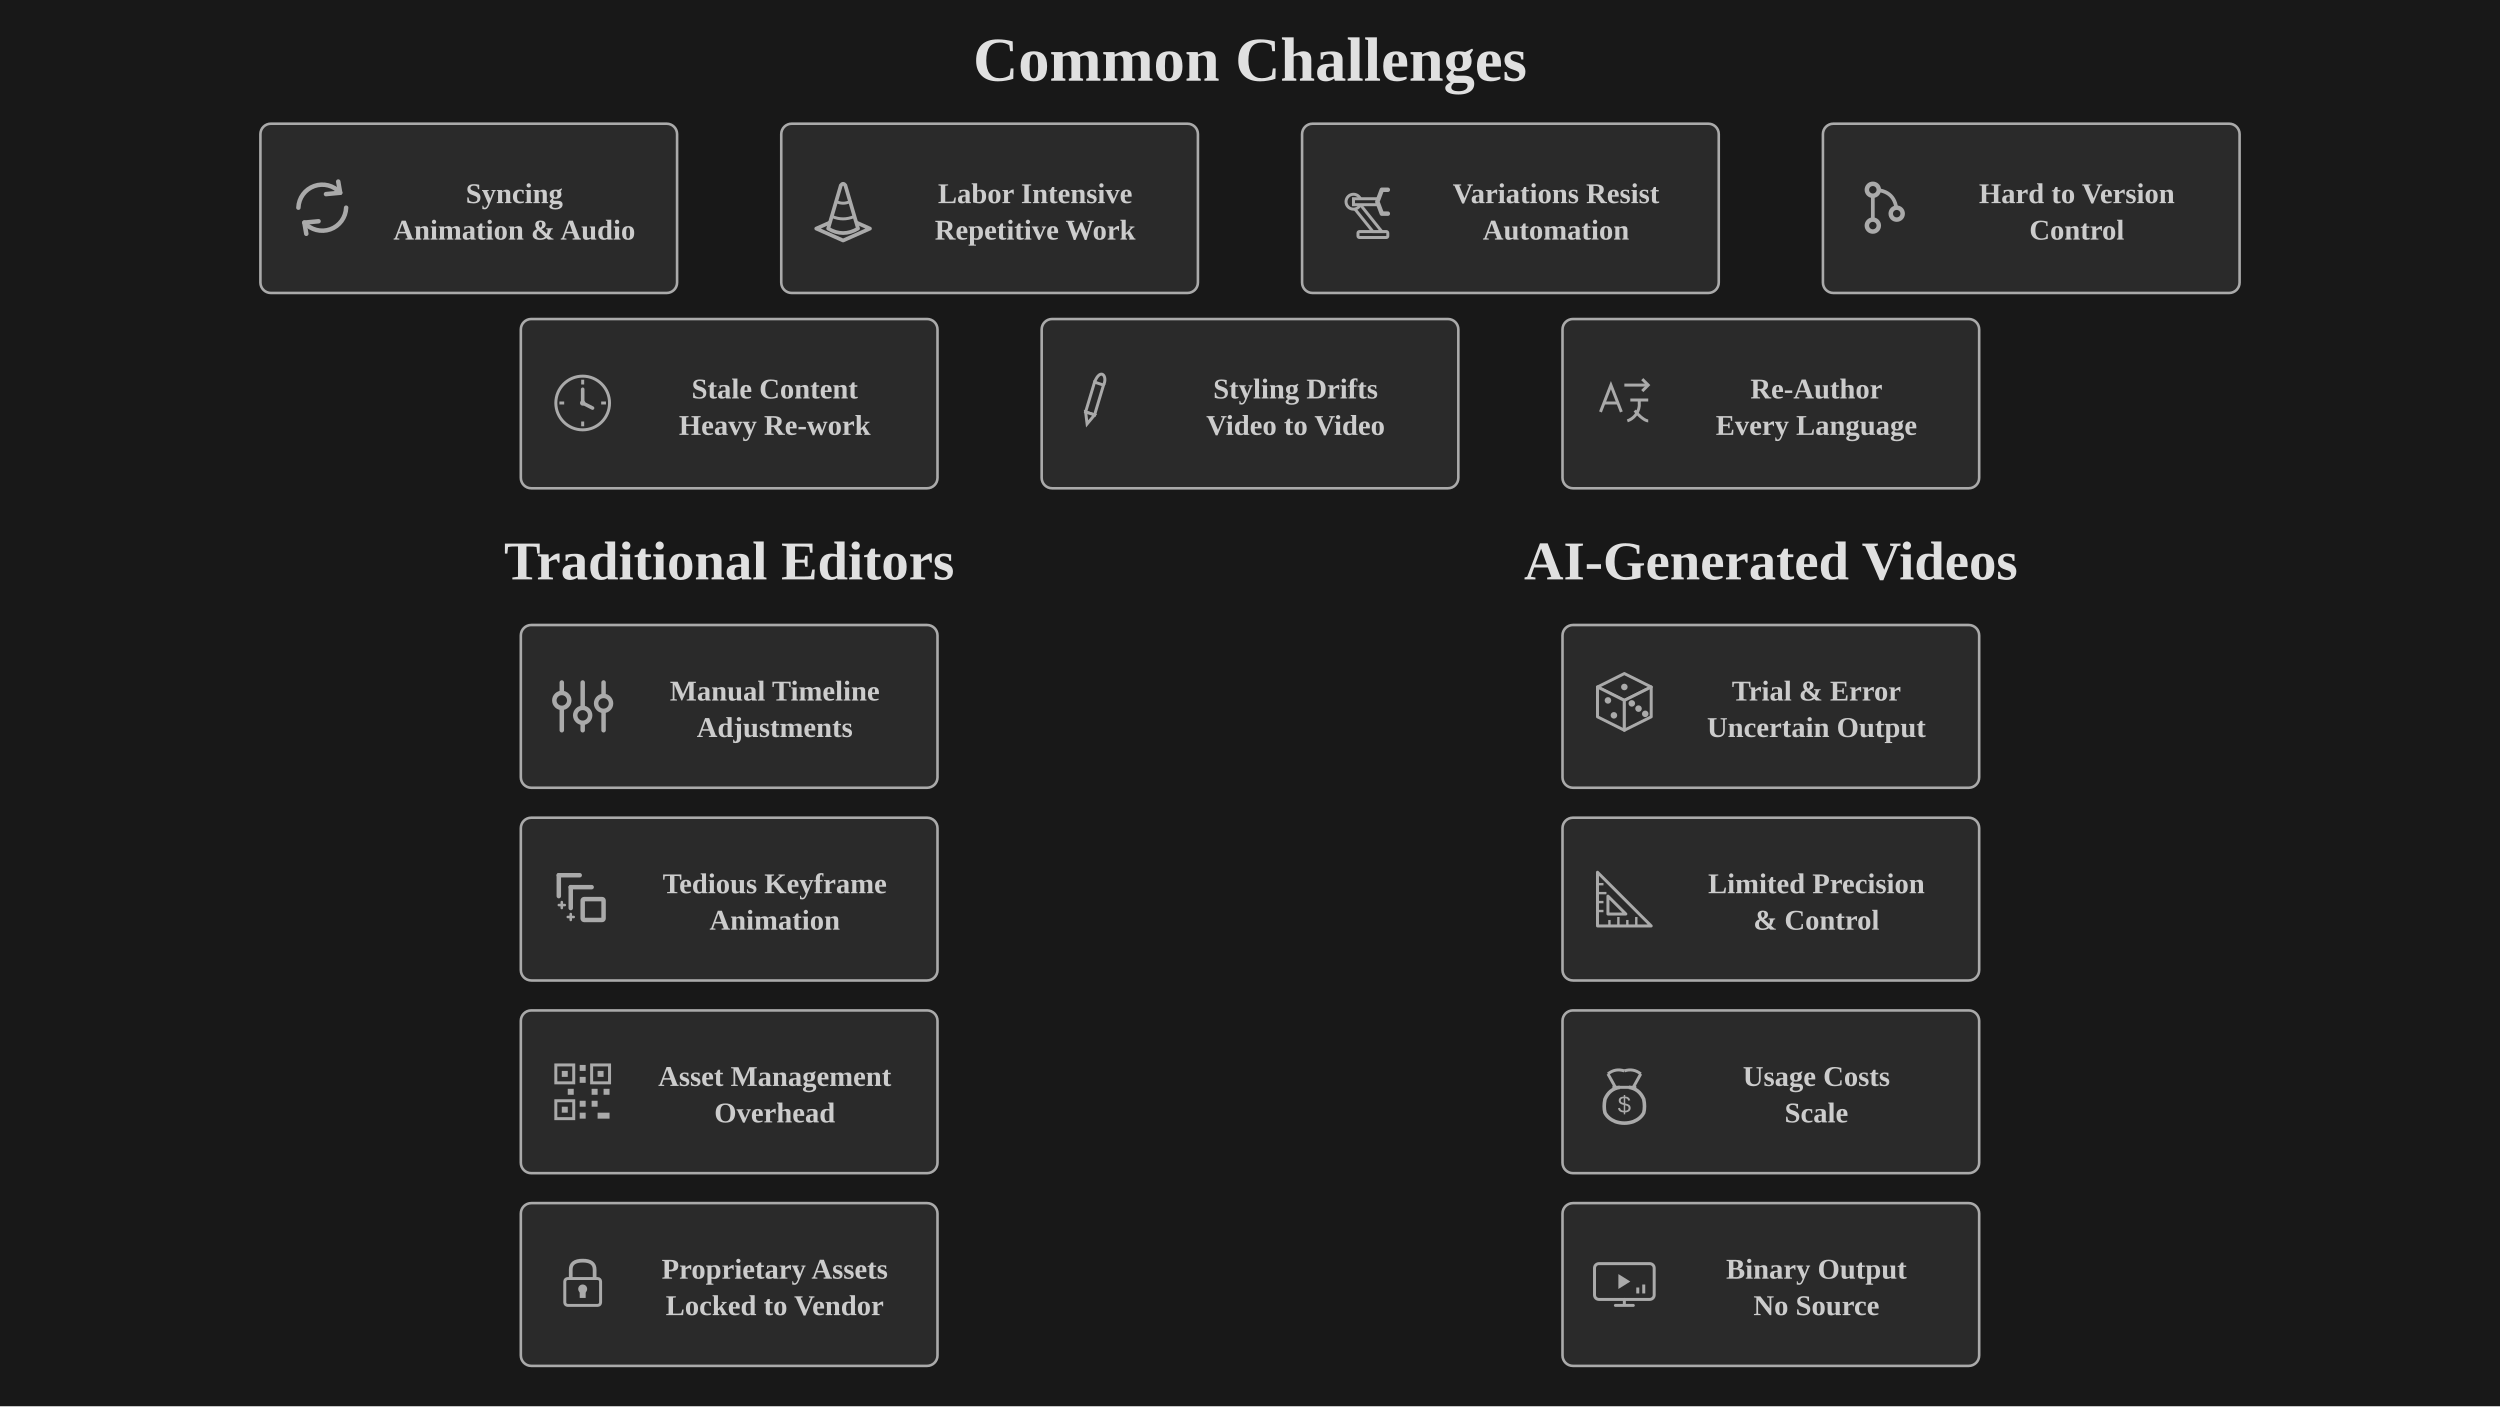
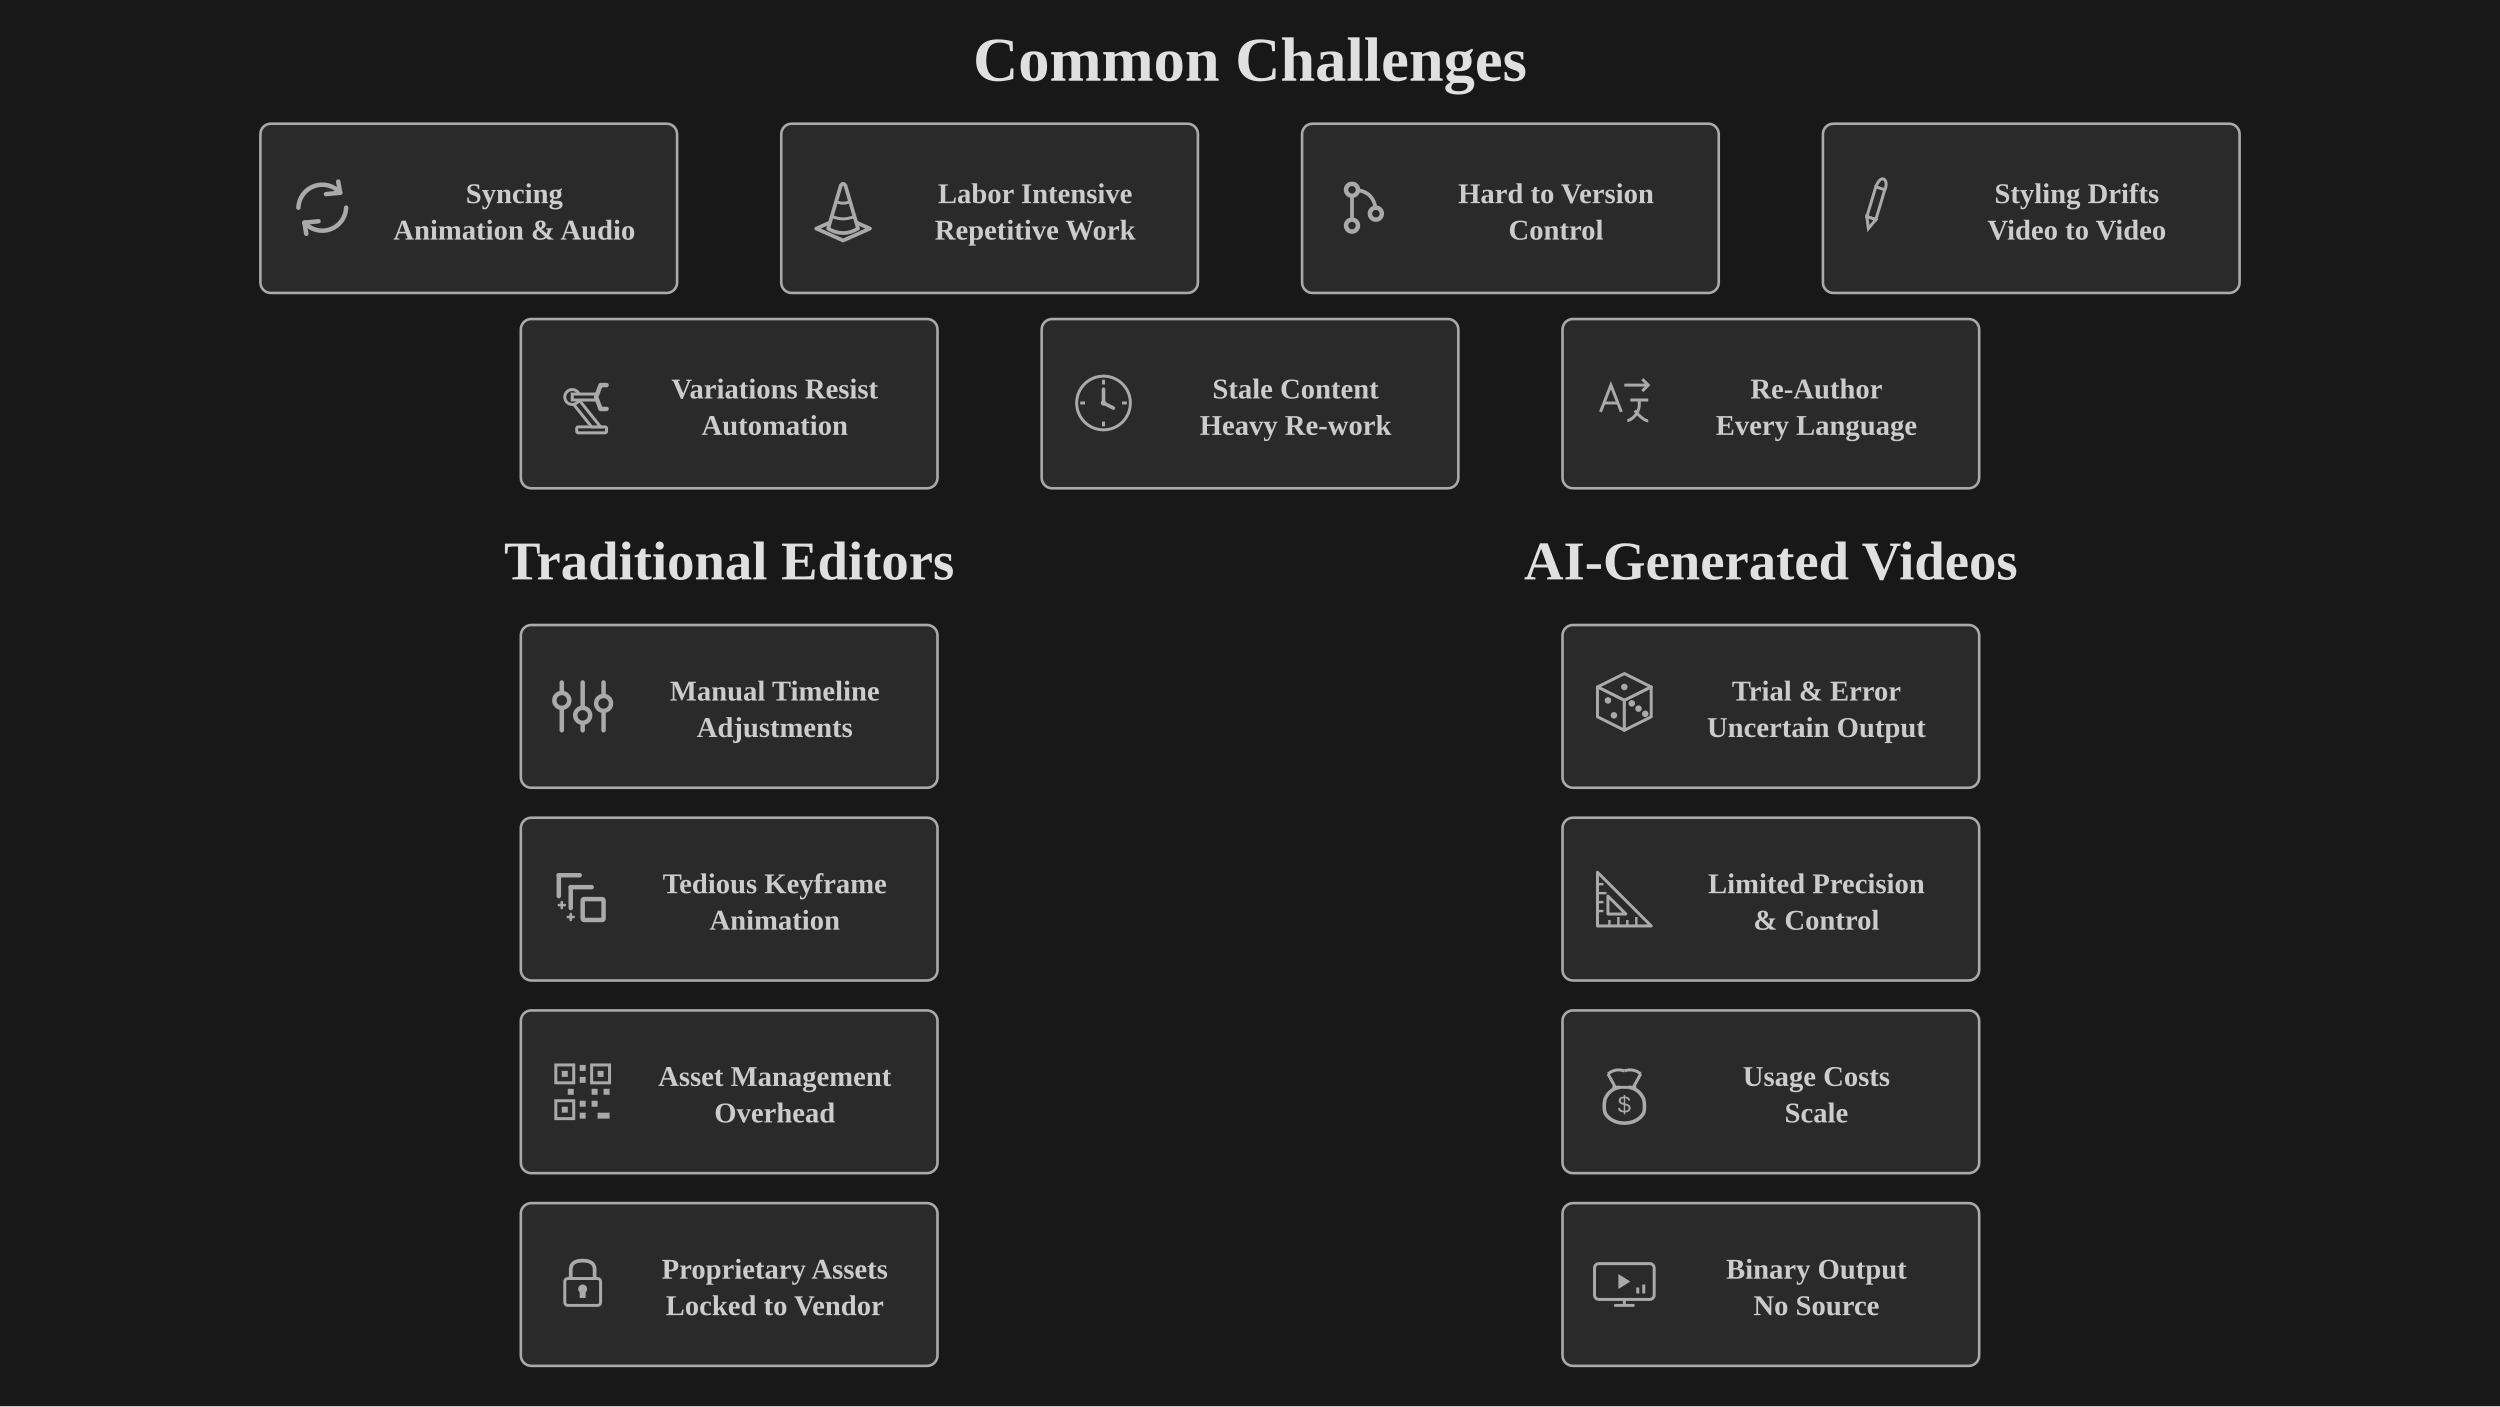
<svg xmlns="http://www.w3.org/2000/svg" id="challenge" width="1920" height="1080" viewBox="0 0 1920 1080">
  <rect width="1920" height="1080" class="canvas-bg" />
  <defs>
    <style>
            /* ── Mapping only: class -&gt; variable. The VALUES live in
                  ../style/theme_dark.css and ../style/theme_light.css. ───────
               Every var() carries the DARK value as its fallback, so this file
               opened on its own shows the dark theme rather than unstyled
               shapes. ⚠️ GENERATED — see resource/temp/make_scenes.py. */

            .canvas-bg {
                fill: var(--scene-background-color, #181818);
            }

            /* The icon catalog's vocabulary — only the classes this scene's
               own glyphs carry. */
            .icon-fill {
                fill: var(--icon-fill, #2a2a2a);
            }

            .icon-fill-dark {
                fill: var(--icon-fill-dark, #aaaaaa);
            }

            .icon-stroke {
                stroke: var(--icon-stroke, #aaaaaa);
            }

            /* The fifteen pain-point boxes. Fill and stroke are split across two
               classes because the same rect takes both and the icons reuse
               neither — `class="box-bg box-stroke"` is the whole mapping. */
            .box-bg {
                fill: var(--box-fill-color, #2a2a2a);
            }

            .box-stroke {
                stroke: var(--box-stroke-color, #aaaaaa);
            }

            /* A box's own two lines. Size and weight are authored here rather
               than per element: every one is the same label at the same rank. */
            .box-text {
                fill: var(--box-text-color, #cccccc);
                font-family: var(--diagram-font-family, Arial, "Liberation Sans", Helvetica, sans-serif);
                font-size: 22px;
                font-weight: bold;
                text-anchor: middle;
            }

            /* The band heading and the two section headings. Size stays on the
               elements — 48 for the band, 42 for a section. */
            .text-primary {
                fill: var(--title-text-color, #e0e0e0);
                font-family: var(--diagram-font-family, Arial, "Liberation Sans", Helvetica, sans-serif);
            }
        </style>
    <symbol id="sync" viewBox="0 0 24 24">
      <path d="M 4,12 A 8,8 0 0,1 18,7" fill="none" class="icon-stroke" stroke-width="1.5" stroke-linecap="round" />
      <path d="M 17.35,3.25 L 18,7 L 13.25,7.45" fill="none" class="icon-stroke" stroke-width="1.5" stroke-linecap="round" stroke-linejoin="round" />
      <path d="M 20,12 A 8,8 0 0,1 6,17" fill="none" class="icon-stroke" stroke-width="1.5" stroke-linecap="round" />
      <path d="M 6.65,20.75 L 6,17 L 10.75,16.55" fill="none" class="icon-stroke" stroke-width="1.5" stroke-linecap="round" stroke-linejoin="round" />
    </symbol>
    <symbol id="street_cone" viewBox="0 0 24 24">
      <path d="M 3,19 L 12,15 L 21,19 L 12,23 Z" class="icon-fill icon-stroke" stroke-width="1.25" stroke-linejoin="round" />
      <path d="M 11.25,4.5 L 7,19 Q 12,22 17,19 L 12.75,4.5 Q 12,3.5 11.25,4.5 Z" class="icon-fill icon-stroke" stroke-width="1.25" stroke-linecap="round" stroke-linejoin="round" />
      <path d="M 9.8,10 Q 12,11 14.2,10" fill="none" class="icon-stroke" stroke-width="1" stroke-linecap="round" />
      <path d="M 8.4,15 Q 12,16.5 15.6,15" fill="none" class="icon-stroke" stroke-width="1" stroke-linecap="round" />
    </symbol>
+     <symbol id="version" viewBox="0 0 24 24">
+       <line x1="8" y1="6" x2="8" y2="18" class="icon-stroke" stroke-width="1.25" stroke-linecap="round" />
+       <path d="M 8,6 Q 16,6 16,14" fill="none" class="icon-stroke" stroke-width="1.25" stroke-linecap="round" />
+       <circle cx="8" cy="6" r="2" class="icon-fill icon-stroke" stroke-width="1.5" />
+       <circle cx="8" cy="18" r="2" class="icon-fill icon-stroke" stroke-width="1.5" />
+       <circle cx="16" cy="14" r="2" class="icon-fill icon-stroke" stroke-width="1.5" />
+     </symbol>
+     <symbol id="pen2" viewBox="0 0 24 24">
+       <polygon points="9,5 6,15 9,16 12,6 9,5" class="icon-fill icon-stroke" stroke-width="1" />
+       <path d="M 12,6 C 13.5,3 11,0 9,5" fill="none" class="icon-stroke" stroke-width="1" />
+       <polygon points="6,15 6.5,19 9,16" class="icon-fill icon-stroke" stroke-width="1" />
+     </symbol>
    <symbol id="robotic_arm" viewBox="0 0 24 24">
      <rect x="10" y="20" width="10" height="2" rx="0.5" class="icon-fill icon-stroke" stroke-width="1" />
      <path d="M 15,20 L 7,10 L 10,10 L 18,20 Z" class="icon-fill icon-stroke" stroke-width="1" />
      <circle cx="8.5" cy="10" r="2.5" class="icon-fill icon-stroke" stroke-width="1" />
      <rect x="8.5" y="9" width="8" height="2" class="icon-fill icon-stroke" stroke-width="1" />
      <path d="M 20,6 L 18,6 L 16.5,10 L 18,14 L 20,14" fill="none" class="icon-stroke" stroke-width="1.5" stroke-linecap="round" stroke-linejoin="round" />
    </symbol>
-     <symbol id="version" viewBox="0 0 24 24">
-       <line x1="8" y1="6" x2="8" y2="18" class="icon-stroke" stroke-width="1.25" stroke-linecap="round" />
-       <path d="M 8,6 Q 16,6 16,14" fill="none" class="icon-stroke" stroke-width="1.25" stroke-linecap="round" />
-       <circle cx="8" cy="6" r="2" class="icon-fill icon-stroke" stroke-width="1.5" />
-       <circle cx="8" cy="18" r="2" class="icon-fill icon-stroke" stroke-width="1.5" />
-       <circle cx="16" cy="14" r="2" class="icon-fill icon-stroke" stroke-width="1.5" />
-     </symbol>
    <symbol id="clock" viewBox="0 0 24 24">
      <circle cx="12" cy="12" r="9" class="icon-fill icon-stroke" stroke-width="1" />
      <path d="M 12,4.2 L 12,5.8 M 19.8,12 L 18.2,12 M 12,19.8 L 12,18.2 M 4.2,12 L 5.8,12" fill="none" class="icon-stroke" stroke-width="1" />
      <path d="M 12,12 L 12,7.4 M 12,12 L 15.3,13.7" fill="none" class="icon-stroke" stroke-width="1.2" stroke-linecap="round" />
      <circle cx="12" cy="12" r="0.9" class="icon-fill-dark" />
-     </symbol>
-     <symbol id="pen2" viewBox="0 0 24 24">
-       <polygon points="9,5 6,15 9,16 12,6 9,5" class="icon-fill icon-stroke" stroke-width="1" />
-       <path d="M 12,6 C 13.5,3 11,0 9,5" fill="none" class="icon-stroke" stroke-width="1" />
-       <polygon points="6,15 6.5,19 9,16" class="icon-fill icon-stroke" stroke-width="1" />
    </symbol>
    <symbol id="language" viewBox="0 0 24 24">
      <path d="m4 15 3.5-9L11 15" fill="none" class="icon-stroke" stroke-width="1" />
      <path d="M5.3 12h4.4" fill="none" class="icon-stroke" stroke-width="1" />
      <path d="M12 6h8" fill="none" class="icon-stroke" stroke-width="1" />
      <path d="m18 4 2 2-2 2" fill="none" class="icon-stroke" stroke-width="1" />
      <path d="M14 11h6" fill="none" class="icon-stroke" stroke-width="1" />
      <path d="M17 11v2a6 6 0 0 1-4 5" fill="none" class="icon-stroke" stroke-width="1" />
      <path d="M15.5 14.5c1.5 2 3.5 3.5 4.5 3.5" fill="none" class="icon-stroke" stroke-width="1" />
    </symbol>
    <symbol id="adjustment" viewBox="0 0 24 24">
      <line x1="5" y1="4" x2="5" y2="20" class="icon-stroke" stroke-width="1.5" stroke-linecap="round" />
      <line x1="12" y1="4" x2="12" y2="20" class="icon-stroke" stroke-width="1.5" stroke-linecap="round" />
      <line x1="19" y1="4" x2="19" y2="20" class="icon-stroke" stroke-width="1.5" stroke-linecap="round" />
      <circle cx="5" cy="10" r="2.5" class="icon-fill icon-stroke" stroke-width="1.5" />
      <circle cx="12" cy="15" r="2.5" class="icon-fill icon-stroke" stroke-width="1.5" />
      <circle cx="19" cy="11" r="2.5" class="icon-fill icon-stroke" stroke-width="1.5" />
    </symbol>
    <symbol id="animation" viewBox="0 0 24 24">
      <line x1="4" y1="4" x2="4" y2="11" class="icon-stroke" stroke-width="1.5" stroke-linecap="round" />
      <line x1="4" y1="4" x2="11" y2="4" class="icon-stroke" stroke-width="1.5" stroke-linecap="round" />
      <line x1="8" y1="8" x2="8" y2="15" class="icon-stroke" stroke-width="1.5" stroke-linecap="round" />
      <line x1="8" y1="8" x2="15" y2="8" class="icon-stroke" stroke-width="1.5" stroke-linecap="round" />
      <rect x="12" y="12" width="7" height="7" rx="0.5" ry="0.5" class="icon-fill icon-stroke" stroke-width="1.5" />
      <line x1="4" y1="14" x2="6" y2="14" class="icon-stroke" stroke-width="0.85" stroke-linecap="round" />
      <line x1="5" y1="13" x2="5" y2="15" class="icon-stroke" stroke-width="0.85" stroke-linecap="round" />
      <line x1="7" y1="18" x2="9" y2="18" class="icon-stroke" stroke-width="0.85" stroke-linecap="round" />
      <line x1="8" y1="17" x2="8" y2="19" class="icon-stroke" stroke-width="0.85" stroke-linecap="round" />
    </symbol>
    <symbol id="qr_code" viewBox="0 0 24 24">
      <rect x="3" y="3" width="6" height="6" class="icon-fill icon-stroke" stroke-width="1" />
      <rect x="5" y="5" width="2" height="2" class="icon-fill-dark" />
      <rect x="15" y="3" width="6" height="6" class="icon-fill icon-stroke" stroke-width="1" />
      <rect x="17" y="5" width="2" height="2" class="icon-fill-dark" />
      <rect x="3" y="15" width="6" height="6" class="icon-fill icon-stroke" stroke-width="1" />
      <rect x="5" y="17" width="2" height="2" class="icon-fill-dark" />
      <rect x="11" y="3" width="2" height="2" class="icon-fill-dark" />
      <rect x="11" y="7" width="2" height="2" class="icon-fill-dark" />
      <rect x="15" y="11" width="2" height="2" class="icon-fill-dark" />
      <rect x="19" y="11" width="2" height="2" class="icon-fill-dark" />
      <rect x="11" y="15" width="2" height="2" class="icon-fill-dark" />
      <rect x="15" y="15" width="2" height="2" class="icon-fill-dark" />
      <rect x="11" y="19" width="2" height="2" class="icon-fill-dark" />
      <rect x="17" y="19" width="4" height="2" class="icon-fill-dark" />
      <rect x="7" y="11" width="2" height="2" class="icon-fill-dark" />
    </symbol>
    <symbol id="padlock" viewBox="0 0 24 24">
      <path d="M 8,10 L 8,7 Q 8,4 12,4 Q 16,4 16,7 L 16,10" fill="none" class="icon-stroke" stroke-width="1.25" />
      <rect x="6" y="10" width="12" height="9" rx="1" ry="1" class="icon-fill icon-stroke" stroke-width="1" />
      <circle cx="12" cy="13.5" r="1.5" class="icon-fill-dark" />
      <rect x="11" y="13.5" width="2" height="3" class="icon-fill-dark" />
    </symbol>
    <symbol id="die" viewBox="0 0 24 24">
      <path d="M 12,1 L 21,5.5 L 12,10 L 3,5.5 Z" class="icon-fill icon-stroke" stroke-width="1" stroke-linejoin="round" />
      <path d="M 3,5.5 L 12,10 L 12,20 L 3,15.5 Z" class="icon-fill icon-stroke" stroke-width="1" stroke-linejoin="round" />
      <path d="M 12,10 L 21,5.5 L 21,15.5 L 12,20 Z" class="icon-fill icon-stroke" stroke-width="1" stroke-linejoin="round" />
      <circle cx="12" cy="5.5" r="1.1" class="icon-fill-dark" />
      <circle cx="6.5" cy="10" r="1.1" class="icon-fill-dark" />
      <circle cx="8.5" cy="15" r="1.1" class="icon-fill-dark" />
      <circle cx="14.5" cy="11" r="1.1" class="icon-fill-dark" />
      <circle cx="16.75" cy="12.75" r="1.1" class="icon-fill-dark" />
      <circle cx="19" cy="14.5" r="1.1" class="icon-fill-dark" />
    </symbol>
    <symbol id="square_ruler" viewBox="0 0 24 24">
      <path d="M 3,3 L 3,21 L 21,21 Z M 6.5,11 L 6.5,17 L 12.5,17 Z" class="icon-fill icon-stroke" stroke-width="1" stroke-linejoin="round" />
      <line x1="3" y1="7" x2="5" y2="7" class="icon-stroke" stroke-width="0.8" />
      <line x1="3" y1="10" x2="6" y2="10" class="icon-stroke" stroke-width="0.8" />
      <line x1="3" y1="13" x2="5" y2="13" class="icon-stroke" stroke-width="0.8" />
      <line x1="3" y1="16" x2="5" y2="16" class="icon-stroke" stroke-width="0.8" />
      <line x1="7" y1="21" x2="7" y2="19" class="icon-stroke" stroke-width="0.8" />
      <line x1="10" y1="21" x2="10" y2="18" class="icon-stroke" stroke-width="0.8" />
      <line x1="13" y1="21" x2="13" y2="19" class="icon-stroke" stroke-width="0.8" />
      <line x1="16" y1="21" x2="16" y2="18" class="icon-stroke" stroke-width="0.8" />
    </symbol>
    <symbol id="money_sack" viewBox="0 0 24 24">
      <path d="M 10.5,10.5 Q 7,11 5.5,14.5 Q 5,17 5.5,19 Q 6.5,21 9,22 Q 10.5,22.5 12,22.5 Q 13.5,22.5 15,22 Q 17.5,21 18.5,19 Q 19,17 18.5,14.5 Q 17,11 13.5,10.5" fill="none" class="icon-stroke" stroke-width="1.2" />
      <line x1="8" y1="10.5" x2="16" y2="10.5" class="icon-stroke" stroke-width="1" />
      <line x1="9" y1="10.5" x2="6.5" y2="6" class="icon-stroke" stroke-width="1" />
      <line x1="15" y1="10.5" x2="17.5" y2="6" class="icon-stroke" stroke-width="1" />
      <path d="M 6.5,6 Q 9,4 12,5" fill="none" class="icon-stroke" stroke-width="1" />
      <path d="M 12,5 Q 15,4 17.5,6" fill="none" class="icon-stroke" stroke-width="1" />
      <text x="12" y="19" font-family="Arial, sans-serif" font-size="8" font-weight="normal" class="icon-fill-dark" text-anchor="middle">$
            </text>
    </symbol>
    <symbol id="video_composed" viewBox="0 0 24 24">
      <rect x="2" y="5" width="20" height="12" rx="1.5" ry="1.5" class="icon-fill icon-stroke" stroke-width="1" />
      <path d="M 9,19 L 15,19 M 12,17 L 12,19" class="icon-stroke" stroke-width="1" stroke-linecap="round" />
      <path d="M 10,8.5 L 14,11 L 10,13.5 Z" class="icon-fill-dark" />
      <rect x="16" y="13" width="1" height="2" class="icon-fill-dark" />
      <rect x="18" y="12" width="1" height="3" class="icon-fill-dark" />
    </symbol>
  </defs>
  <g id="section_common">
    <text id="heading_common" x="960" y="62" font-size="48" font-weight="bold" class="text-primary" text-anchor="middle">Common Challenges</text>
    <g id="common_1">
      <rect x="200" y="95" width="320" height="130" rx="8" class="box-bg box-stroke" stroke-width="2" />
      <use href="#sync" x="220" y="132" width="55" height="55" />
      <text x="395" y="156" class="box-text">Syncing</text>
      <text x="395" y="184" class="box-text">Animation &amp; Audio</text>
    </g>
    <g id="common_2">
      <rect x="600" y="95" width="320" height="130" rx="8" class="box-bg box-stroke" stroke-width="2" />
      <use href="#street_cone" x="620" y="132" width="55" height="55" />
      <text x="795" y="156" class="box-text">Labor Intensive</text>
      <text x="795" y="184" class="box-text">Repetitive Work</text>
    </g>
    <g id="common_3">
      <rect x="1000" y="95" width="320" height="130" rx="8" class="box-bg box-stroke" stroke-width="2" />
-       <use href="#robotic_arm" x="1020" y="132" width="55" height="55" />
-       <text x="1195" y="156" class="box-text">Variations Resist</text>
-       <text x="1195" y="184" class="box-text">Automation</text>
+       <use href="#version" x="1020" y="132" width="55" height="55" />
+       <text x="1195" y="156" class="box-text">Hard to Version</text>
+       <text x="1195" y="184" class="box-text">Control</text>
    </g>
    <g id="common_4">
      <rect x="1400" y="95" width="320" height="130" rx="8" class="box-bg box-stroke" stroke-width="2" />
-       <use href="#version" x="1420" y="132" width="55" height="55" />
-       <text x="1595" y="156" class="box-text">Hard to Version</text>
-       <text x="1595" y="184" class="box-text">Control</text>
+       <use href="#pen2" x="1420" y="132" width="55" height="55" />
+       <text x="1595" y="156" class="box-text">Styling Drifts</text>
+       <text x="1595" y="184" class="box-text">Video to Video</text>
    </g>
    <g id="common_5">
      <rect x="400" y="245" width="320" height="130" rx="8" class="box-bg box-stroke" stroke-width="2" />
-       <use href="#clock" x="420" y="282" width="55" height="55" />
-       <text x="595" y="306" class="box-text">Stale Content</text>
-       <text x="595" y="334" class="box-text">Heavy Re-work</text>
+       <use href="#robotic_arm" x="420" y="282" width="55" height="55" />
+       <text x="595" y="306" class="box-text">Variations Resist</text>
+       <text x="595" y="334" class="box-text">Automation</text>
    </g>
    <g id="common_6">
      <rect x="800" y="245" width="320" height="130" rx="8" class="box-bg box-stroke" stroke-width="2" />
-       <use href="#pen2" x="820" y="282" width="55" height="55" />
-       <text x="995" y="306" class="box-text">Styling Drifts</text>
-       <text x="995" y="334" class="box-text">Video to Video</text>
+       <use href="#clock" x="820" y="282" width="55" height="55" />
+       <text x="995" y="306" class="box-text">Stale Content</text>
+       <text x="995" y="334" class="box-text">Heavy Re-work</text>
    </g>
    <g id="common_7">
      <rect x="1200" y="245" width="320" height="130" rx="8" class="box-bg box-stroke" stroke-width="2" />
      <use href="#language" x="1220" y="282" width="55" height="55" />
      <text x="1395" y="306" class="box-text">Re-Author</text>
      <text x="1395" y="334" class="box-text">Every Language</text>
    </g>
  </g>
  <g id="section_traditional">
    <text id="heading_traditional" x="560" y="445" font-size="42" font-weight="bold" class="text-primary" text-anchor="middle">Traditional Editors</text>
    <g id="traditional_1">
      <rect x="400" y="480" width="320" height="125" rx="8" class="box-bg box-stroke" stroke-width="2" />
      <use href="#adjustment" x="420" y="515" width="55" height="55" />
      <text x="595" y="538" class="box-text">Manual Timeline</text>
      <text x="595" y="566" class="box-text">Adjustments</text>
    </g>
    <g id="traditional_2">
      <rect x="400" y="628" width="320" height="125" rx="8" class="box-bg box-stroke" stroke-width="2" />
      <use href="#animation" x="420" y="663" width="55" height="55" />
      <text x="595" y="686" class="box-text">Tedious Keyframe</text>
      <text x="595" y="714" class="box-text">Animation</text>
    </g>
    <g id="traditional_3">
      <rect x="400" y="776" width="320" height="125" rx="8" class="box-bg box-stroke" stroke-width="2" />
      <use href="#qr_code" x="420" y="811" width="55" height="55" />
      <text x="595" y="834" class="box-text">Asset Management</text>
      <text x="595" y="862" class="box-text">Overhead</text>
    </g>
    <g id="traditional_4">
      <rect x="400" y="924" width="320" height="125" rx="8" class="box-bg box-stroke" stroke-width="2" />
      <use href="#padlock" x="420" y="959" width="55" height="55" />
      <text x="595" y="982" class="box-text">Proprietary Assets</text>
      <text x="595" y="1010" class="box-text">Locked to Vendor</text>
    </g>
  </g>
  <g id="section_ai">
    <text id="heading_ai" x="1360" y="445" font-size="42" font-weight="bold" class="text-primary" text-anchor="middle">AI-Generated Videos</text>
    <g id="ai_1">
      <rect x="1200" y="480" width="320" height="125" rx="8" class="box-bg box-stroke" stroke-width="2" />
      <use href="#die" x="1220" y="515" width="55" height="55" />
      <text x="1395" y="538" class="box-text">Trial &amp; Error</text>
      <text x="1395" y="566" class="box-text">Uncertain Output</text>
    </g>
    <g id="ai_2">
      <rect x="1200" y="628" width="320" height="125" rx="8" class="box-bg box-stroke" stroke-width="2" />
      <use href="#square_ruler" x="1220" y="663" width="55" height="55" />
      <text x="1395" y="686" class="box-text">Limited Precision</text>
      <text x="1395" y="714" class="box-text">&amp; Control</text>
    </g>
    <g id="ai_3">
      <rect x="1200" y="776" width="320" height="125" rx="8" class="box-bg box-stroke" stroke-width="2" />
      <use href="#money_sack" x="1220" y="811" width="55" height="55" />
      <text x="1395" y="834" class="box-text">Usage Costs</text>
      <text x="1395" y="862" class="box-text">Scale</text>
    </g>
    <g id="ai_4">
      <rect x="1200" y="924" width="320" height="125" rx="8" class="box-bg box-stroke" stroke-width="2" />
      <use href="#video_composed" x="1220" y="959" width="55" height="55" />
      <text x="1395" y="982" class="box-text">Binary Output</text>
      <text x="1395" y="1010" class="box-text">No Source</text>
    </g>
  </g>
</svg>
